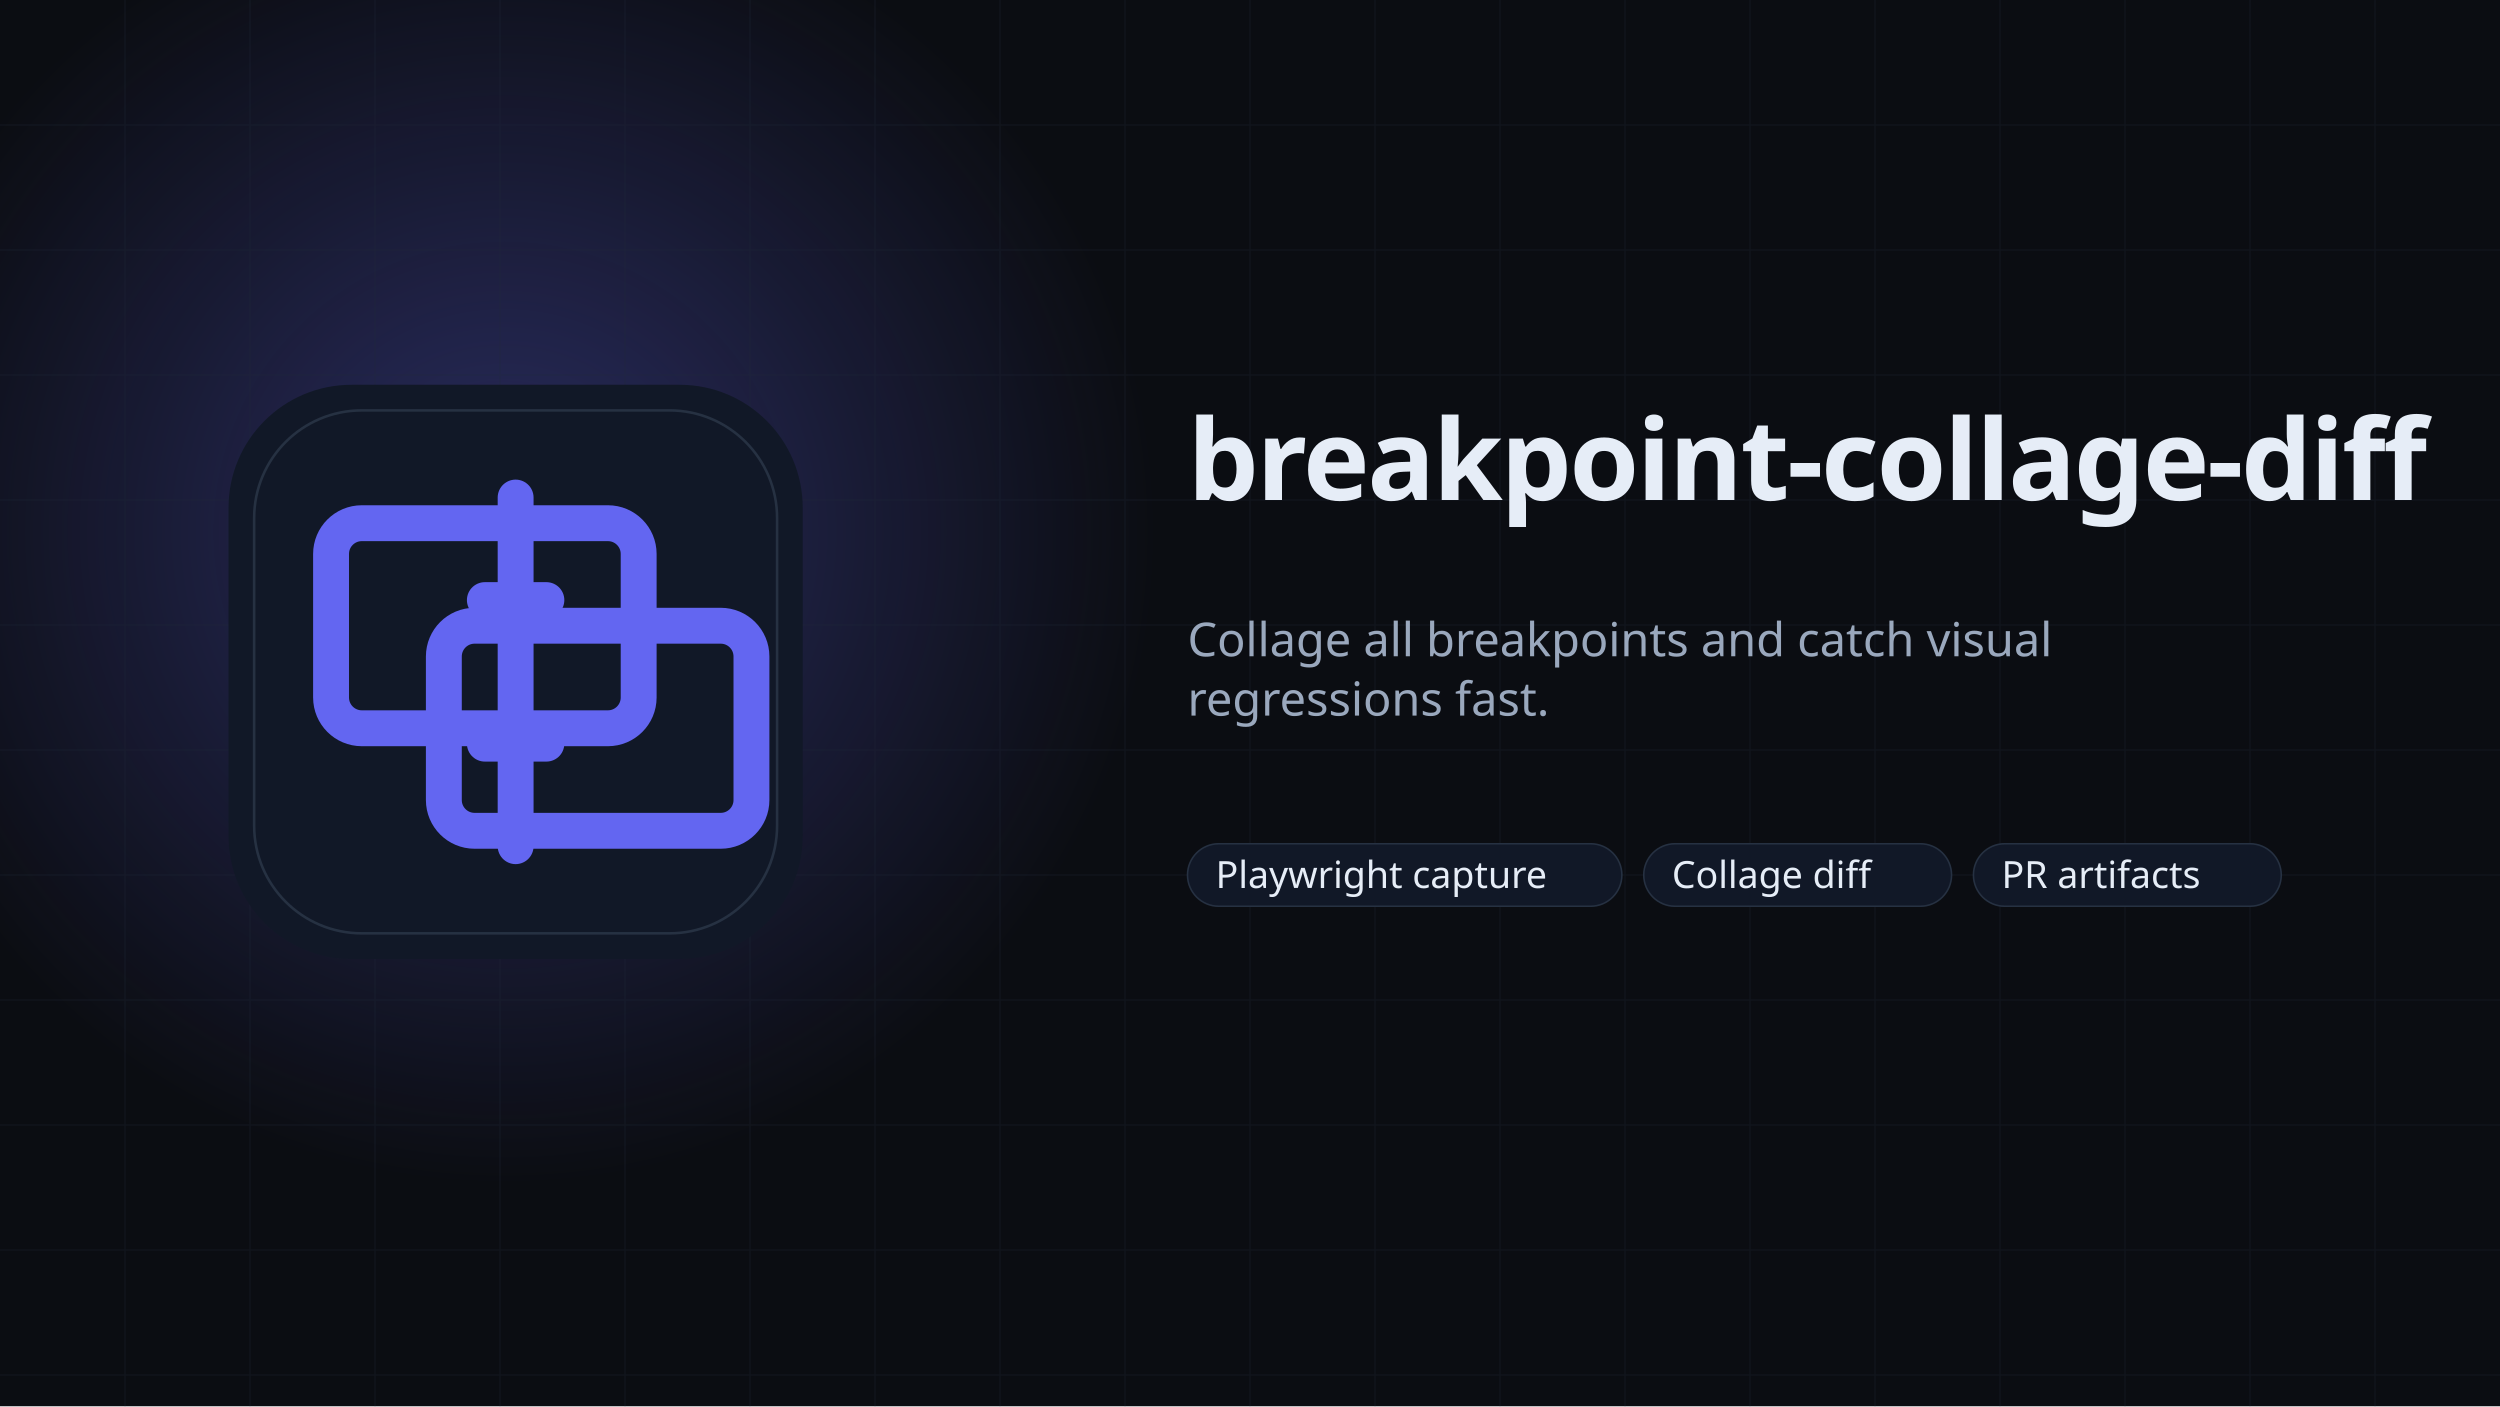
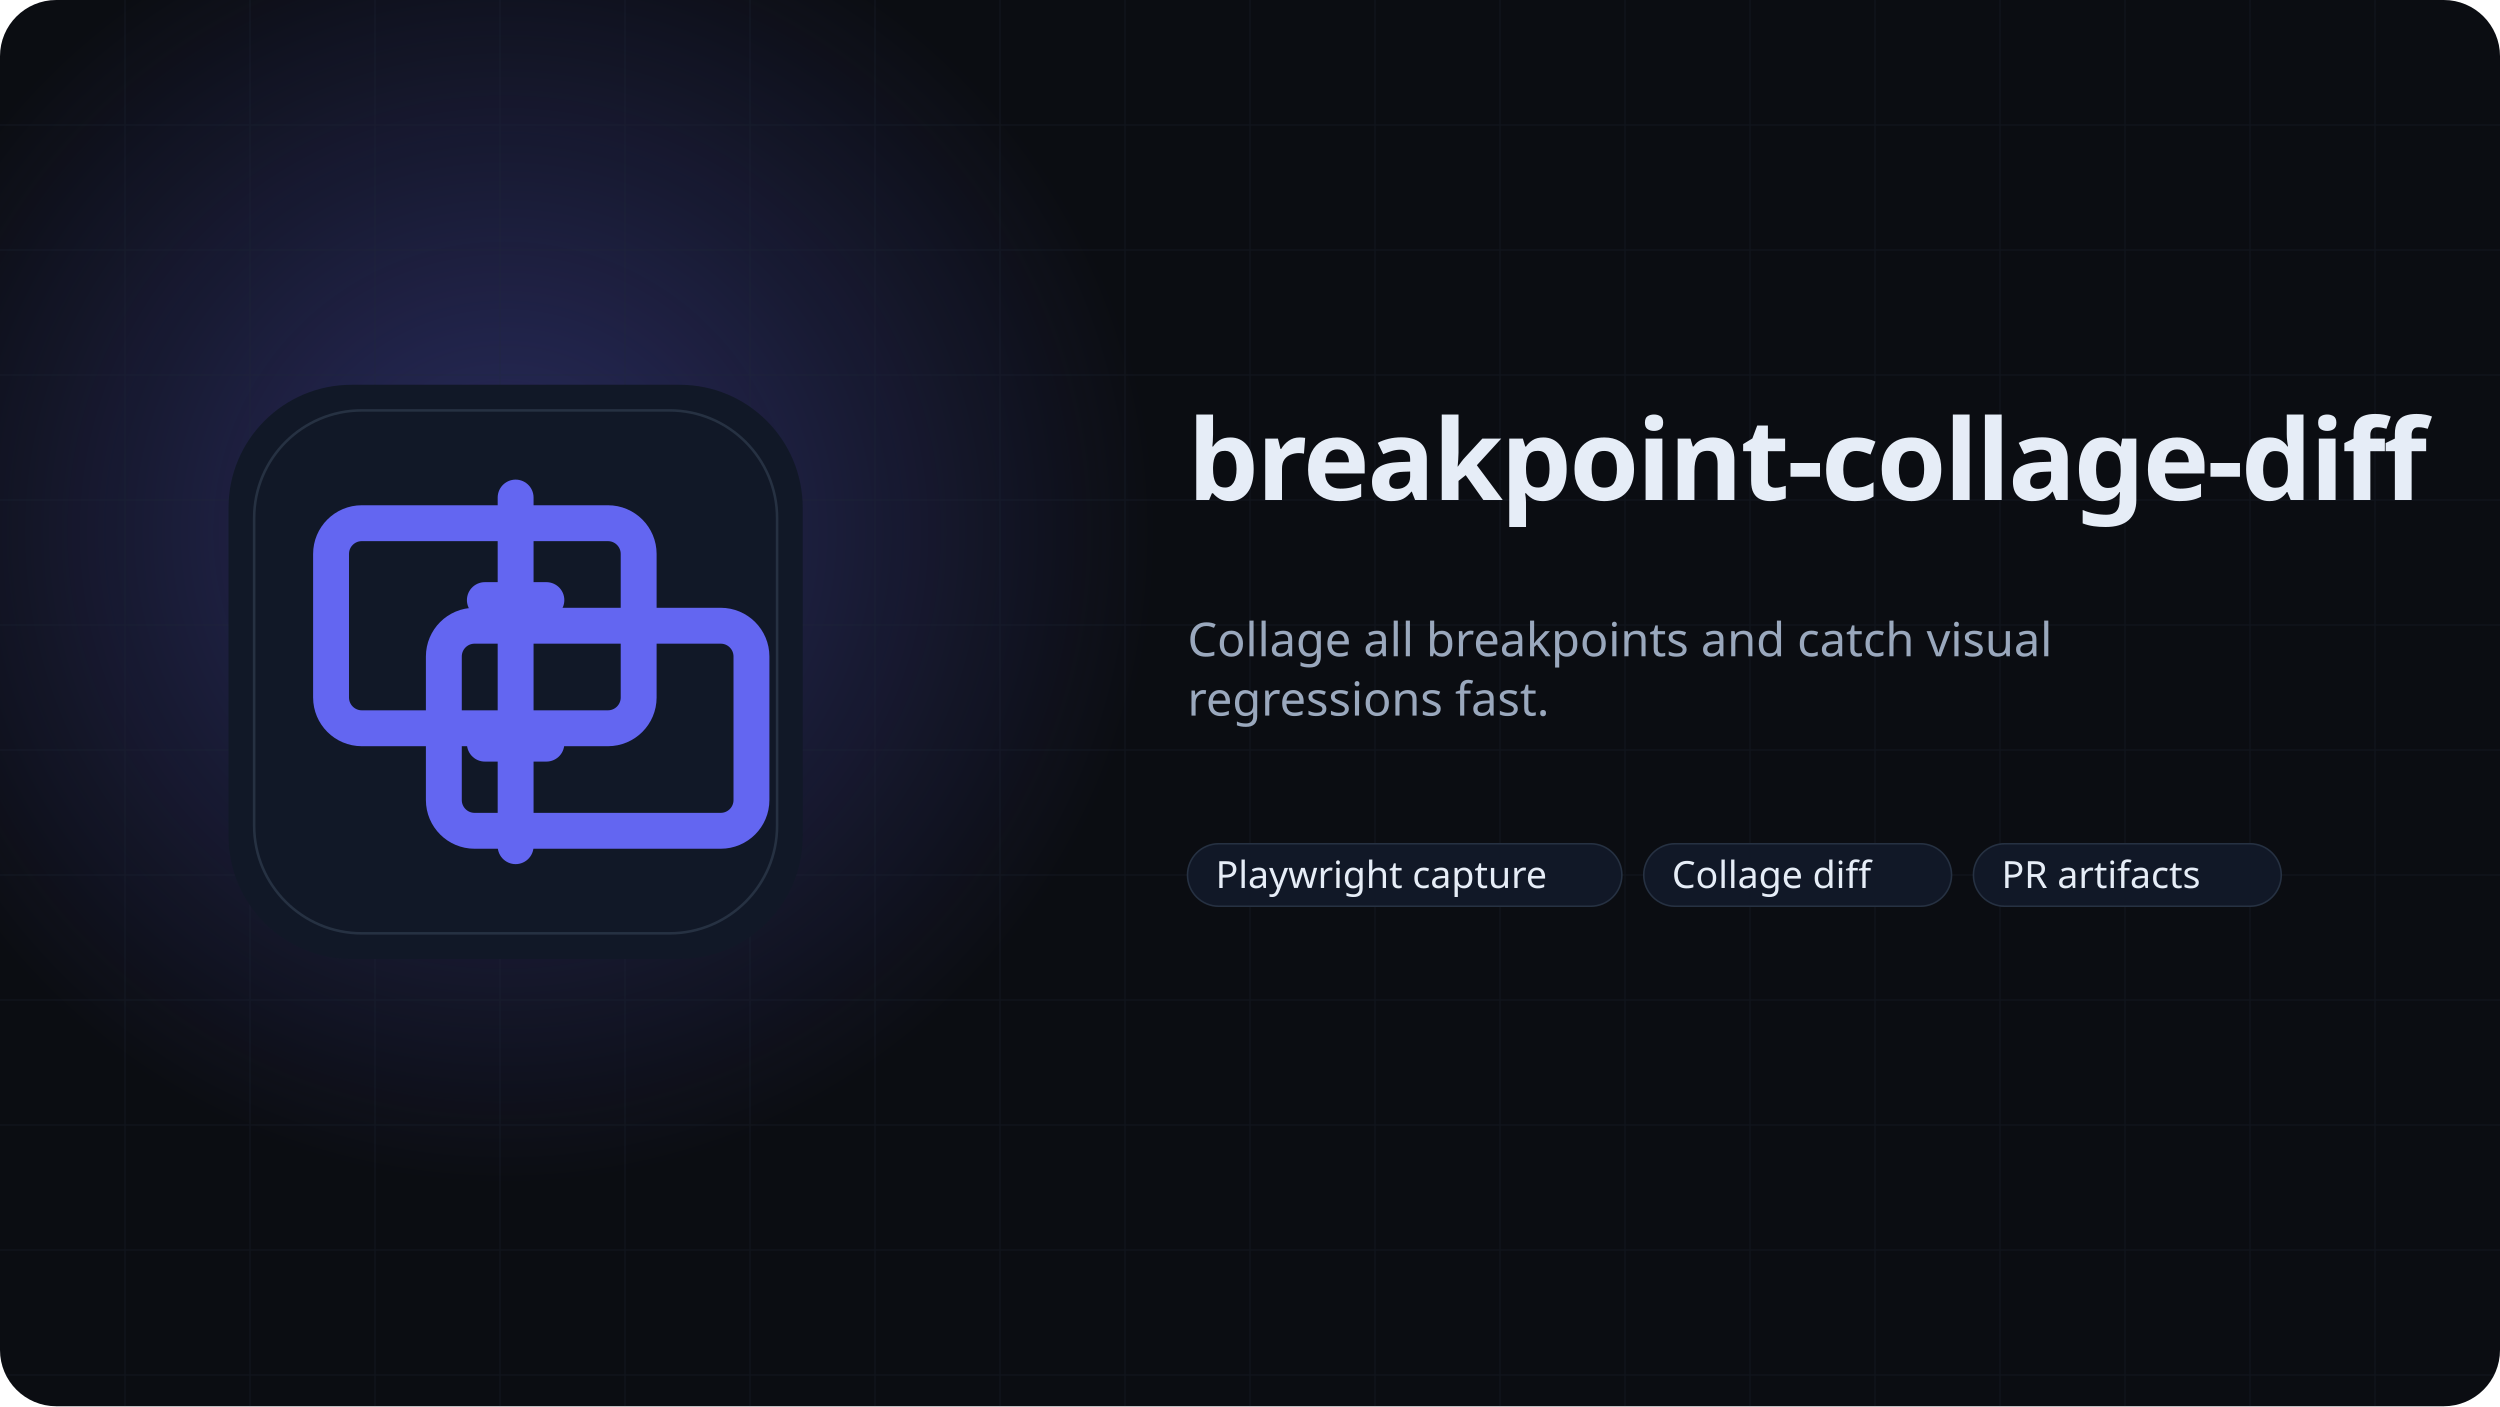
<svg xmlns="http://www.w3.org/2000/svg" width="1600" height="900" fill="none" style="color-scheme:light dark" viewBox="0 0 1600 900">
  <style>text{font-family:"Space Grotesk","Sora","IBM Plex Sans",sans-serif}</style>
  <defs>
    <radialGradient id="glow" cx="0" cy="0" r="1" gradientTransform="rotate(45 -250.416 556.274)scale(420)" gradientUnits="userSpaceOnUse">
      <stop stop-color="#6366F1" stop-opacity=".35" />
      <stop offset="1" stop-color="#6366F1" stop-opacity="0" />
    </radialGradient>
+     <clipPath id="heroClip">
+       <rect width="1600" height="900" rx="36" />
+     </clipPath>
  </defs>
-   <path fill="#0B0D12" d="M0 0h1600v900H0z" />
-   <path fill="url(#glow)" d="M0 0h1600v900H0z" />
-   <path stroke="#1F2A37" d="M80 0v900M160 0v900M240 0v900M320 0v900M400 0v900M480 0v900M560 0v900M640 0v900M720 0v900M800 0v900M880 0v900M960 0v900m80-900v900m80-900v900m80-900v900m80-900v900m80-900v900m80-900v900m80-900v900M0 80h1600M0 160h1600M0 240h1600M0 320h1600M0 400h1600M0 480h1600M0 560h1600M0 640h1600M0 720h1600M0 800h1600M0 880h1600" opacity=".25" />
-   <g transform="translate(120 220)scale(.8203)">
-     <rect width="448" height="448" x="32" y="32" fill="#111827" rx="96" />
-     <rect width="408" height="408" x="52" y="52" stroke="#263142" stroke-width="2" rx="84" />
-     <rect width="240" height="160" x="112" y="140" stroke="#6366F1" stroke-width="28" rx="24" />
-     <rect width="240" height="160" x="200" y="220" stroke="#6366F1" stroke-width="28" rx="24" />
-     <path stroke="#6366F1" stroke-linecap="round" stroke-width="28" d="M256 120v272m-24-192h48m-48 112h48" />
-   </g>
-   <text x="760" y="320" fill="#E6EDF7" font-size="72" font-weight="700" letter-spacing="-.02em">breakpoint-collage-diff</text>
-   <text x="760" y="420" fill="#9AA8BD" font-size="30">Collage all breakpoints and catch visual</text>
-   <text x="760" y="458" fill="#9AA8BD" font-size="30">regressions fast.</text>
-   <g transform="translate(760 540)">
-     <rect width="278" height="40" fill="#111827" stroke="#263142" rx="20" />
-     <text x="18" y="20" fill="#E6EDF7" dominant-baseline="middle" font-size="24">Playwright capture</text>
-   </g>
-   <g transform="translate(1052 540)">
-     <rect width="197" height="40" fill="#111827" stroke="#263142" rx="20" />
-     <text x="18" y="20" fill="#E6EDF7" dominant-baseline="middle" font-size="24">Collage diff</text>
-   </g>
-   <g transform="translate(1263 540)">
-     <rect width="197" height="40" fill="#111827" stroke="#263142" rx="20" />
-     <text x="18" y="20" fill="#E6EDF7" dominant-baseline="middle" font-size="24">PR artifacts</text>
+   <g clip-path="url(#heroClip)">
+     <path fill="#0B0D12" d="M0 0h1600v900H0z" />
+     <path fill="url(#glow)" d="M0 0h1600v900H0z" />
+     <path stroke="#1F2A37" d="M80 0v900M160 0v900M240 0v900M320 0v900M400 0v900M480 0v900M560 0v900M640 0v900M720 0v900M800 0v900M880 0v900M960 0v900m80-900v900m80-900v900m80-900v900m80-900v900m80-900v900m80-900v900m80-900v900M0 80h1600M0 160h1600M0 240h1600M0 320h1600M0 400h1600M0 480h1600M0 560h1600M0 640h1600M0 720h1600M0 800h1600M0 880h1600" opacity=".25" />
+     <g transform="translate(120 220)scale(.8203)">
+       <rect width="448" height="448" x="32" y="32" fill="#111827" rx="96" />
+       <rect width="408" height="408" x="52" y="52" stroke="#263142" stroke-width="2" rx="84" />
+       <rect width="240" height="160" x="112" y="140" stroke="#6366F1" stroke-width="28" rx="24" />
+       <rect width="240" height="160" x="200" y="220" stroke="#6366F1" stroke-width="28" rx="24" />
+       <path stroke="#6366F1" stroke-linecap="round" stroke-width="28" d="M256 120v272m-24-192h48m-48 112h48" />
+     </g>
+     <text x="760" y="320" fill="#E6EDF7" font-size="72" font-weight="700" letter-spacing="-.02em">breakpoint-collage-diff</text>
+     <text x="760" y="420" fill="#9AA8BD" font-size="30">Collage all breakpoints and catch visual</text>
+     <text x="760" y="458" fill="#9AA8BD" font-size="30">regressions fast.</text>
+     <g transform="translate(760 540)">
+       <rect width="278" height="40" fill="#111827" stroke="#263142" rx="20" />
+       <text x="18" y="20" fill="#E6EDF7" dominant-baseline="middle" font-size="24">Playwright capture</text>
+     </g>
+     <g transform="translate(1052 540)">
+       <rect width="197" height="40" fill="#111827" stroke="#263142" rx="20" />
+       <text x="18" y="20" fill="#E6EDF7" dominant-baseline="middle" font-size="24">Collage diff</text>
+     </g>
+     <g transform="translate(1263 540)">
+       <rect width="197" height="40" fill="#111827" stroke="#263142" rx="20" />
+       <text x="18" y="20" fill="#E6EDF7" dominant-baseline="middle" font-size="24">PR artifacts</text>
+     </g>
  </g>
</svg>
